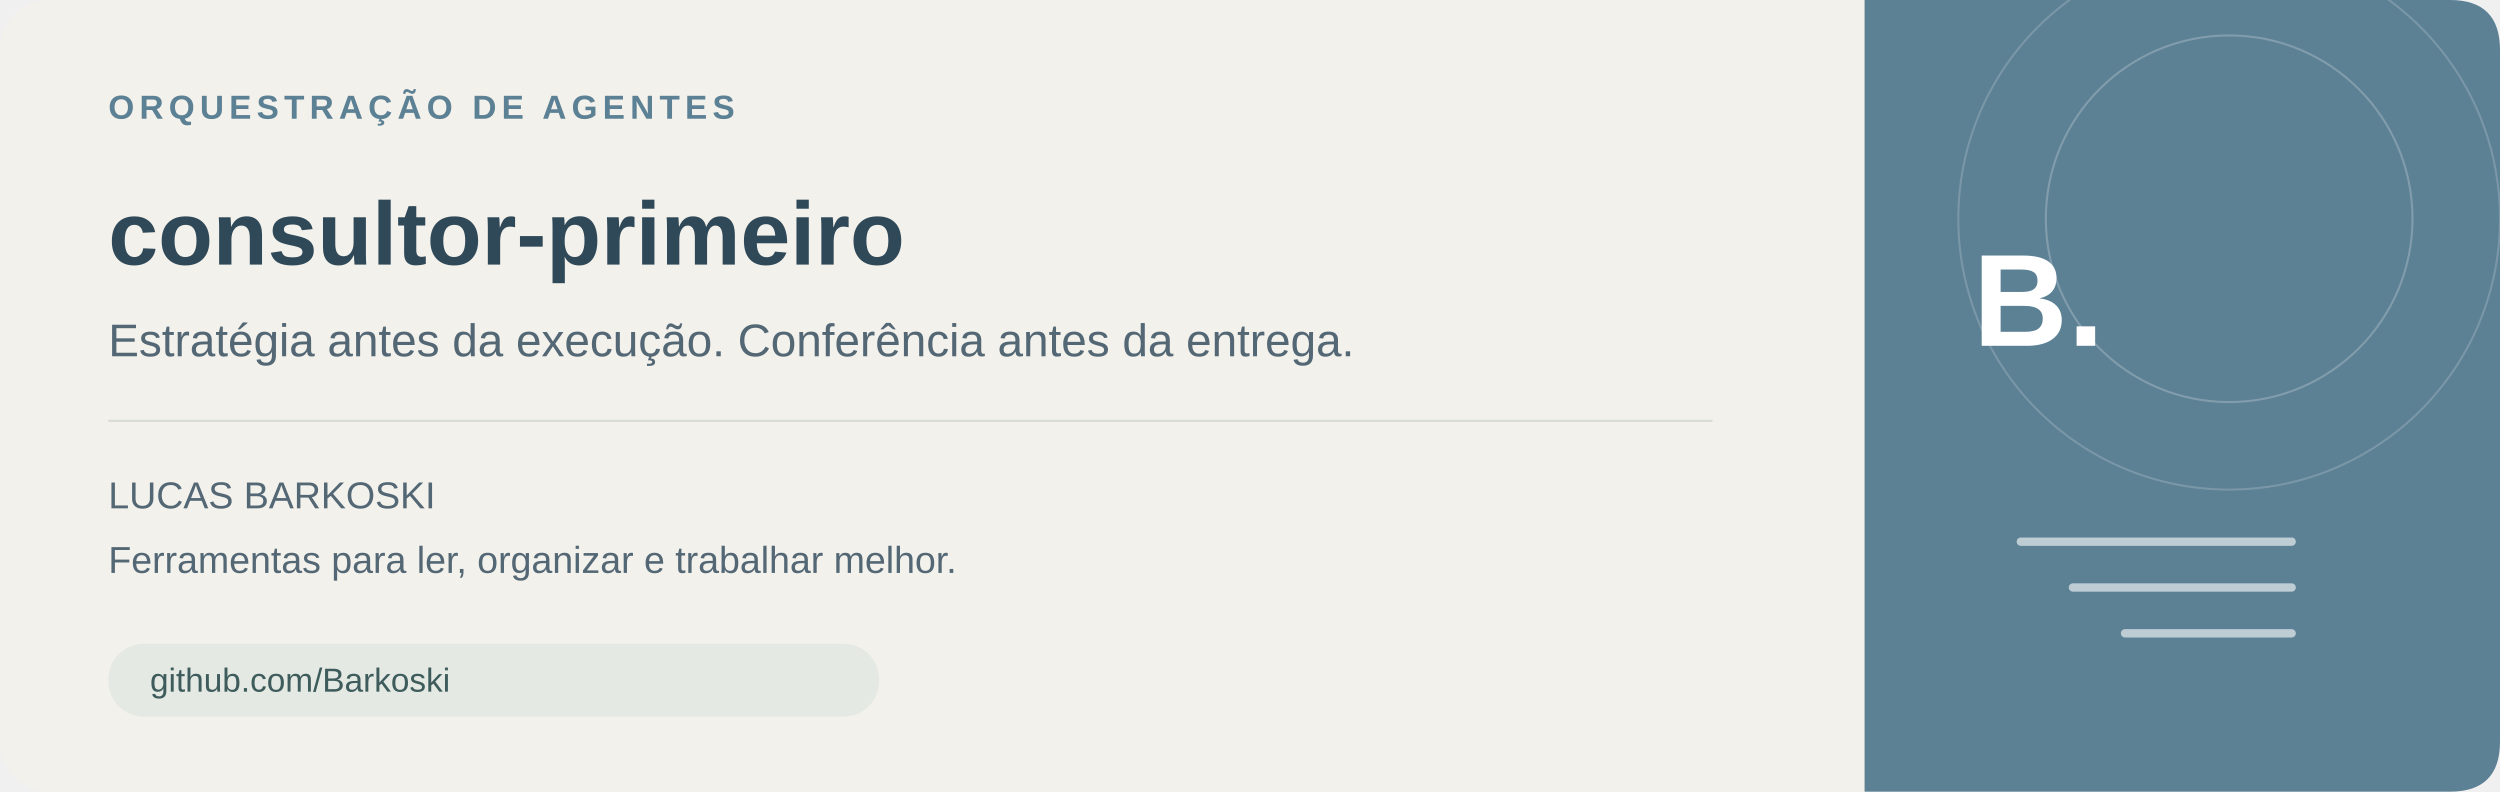
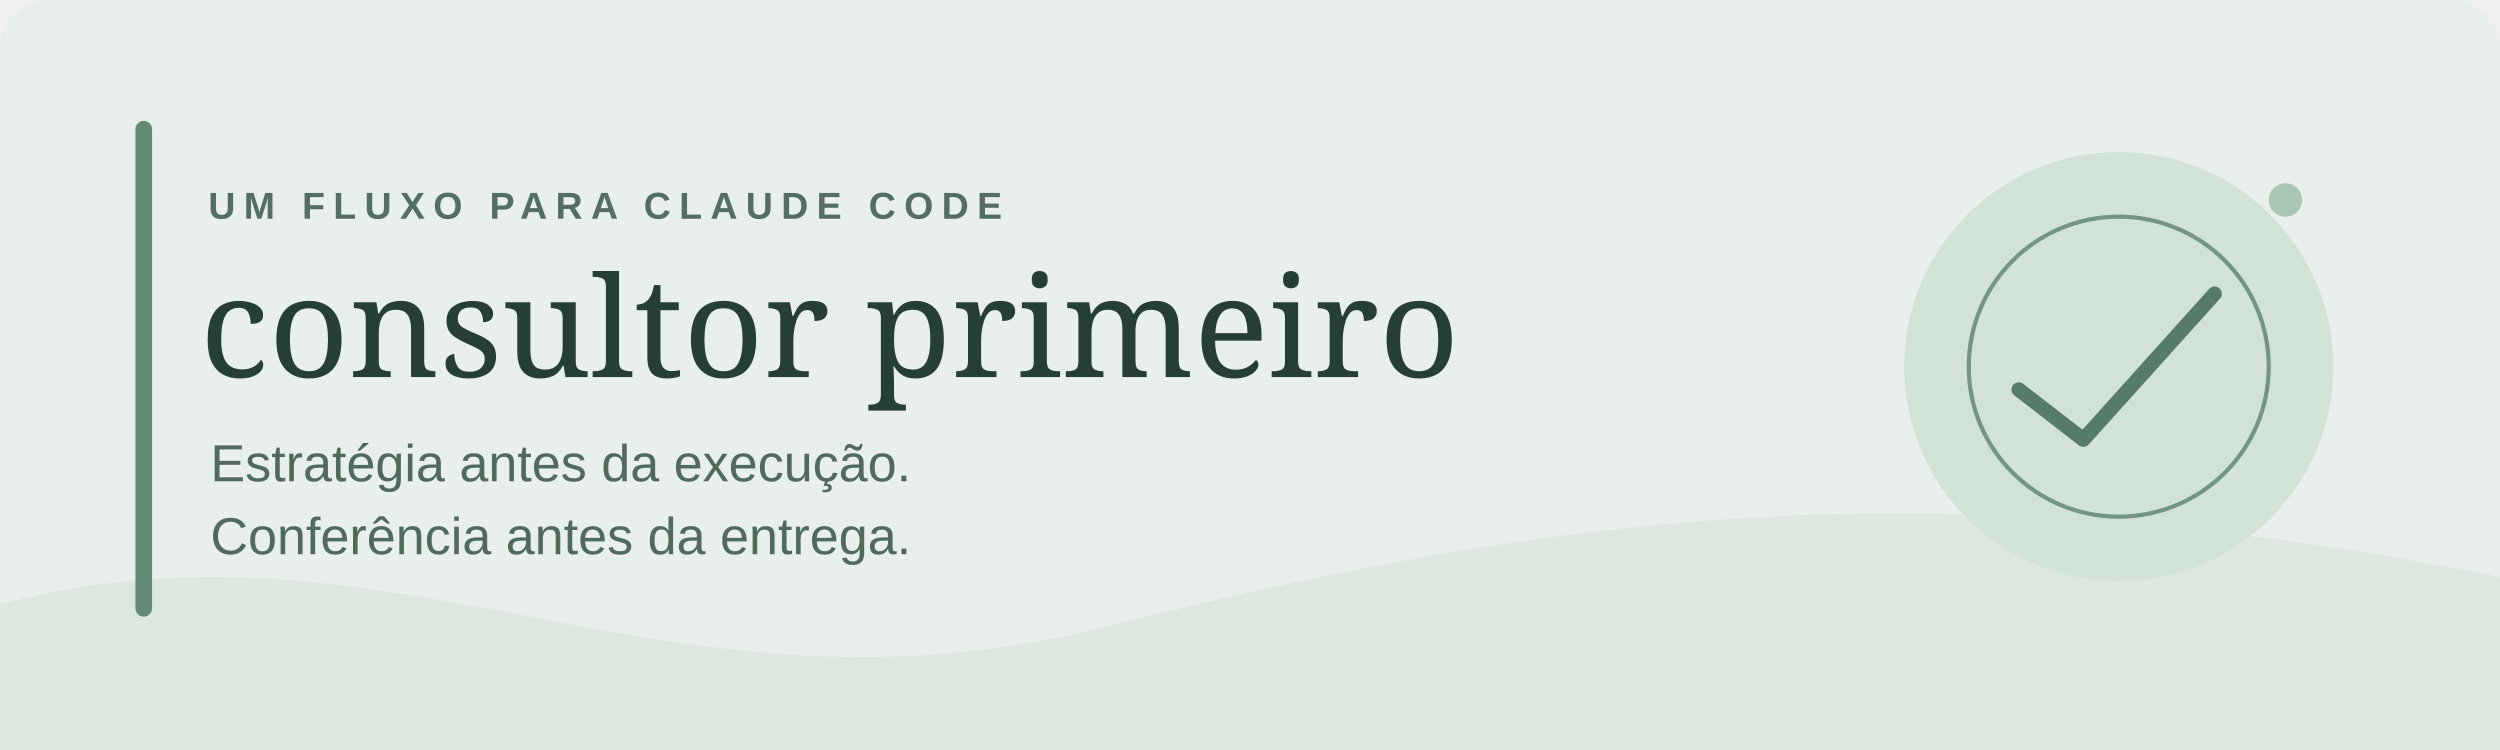
- <svg xmlns="http://www.w3.org/2000/svg" width="1200" height="380" viewBox="0 0 1200 380" role="img" aria-label="consultor-primeiro: Estratégia antes da execução. Conferência antes da entrega.">
-   <rect width="1200" height="380" rx="24" fill="#f3f1eb" />
-   <path d="M895 0H1176Q1200 0 1200 24V356Q1200 380 1176 380H895Z" fill="#5c8094" />
-   <circle cx="1070" cy="105" r="130" fill="none" stroke="#fff" stroke-opacity=".18" />
-   <circle cx="1070" cy="105" r="88" fill="none" stroke="#fff" stroke-opacity=".23" />
-   <path d="M970 260h130m-105 22h105m-80 22h80" stroke="#fff" stroke-opacity=".6" stroke-width="4" stroke-linecap="round" />
-   <g font-family="Segoe UI,Arial,sans-serif">
-     <text x="52" y="57" font-size="16" letter-spacing="2.5" font-weight="600" fill="#5c8094">ORQUESTRAÇÃO DE AGENTES</text>
-     <text x="52" y="127" font-size="43" font-weight="700" fill="#304959">consultor-primeiro</text>
-     <text x="52" y="171" font-size="22" fill="#536775">Estratégia antes da execução. Conferência antes da entrega.</text>
-     <path d="M52 202h770" stroke="#d6dbd5" />
-     <text x="52" y="244" font-size="18" fill="#536775">LUCAS BARKOSKI</text>
-     <text x="52" y="275" font-size="18" fill="#536775">Ferramentas para ler, organizar e trabalhar melhor.</text>
-     <rect x="52" y="309" width="370" height="35" rx="17" fill="#e4e9e3" />
-     <text x="72" y="332" font-size="16" fill="#3e5c5c">github.com/Barkoski</text>
-     <text x="947" y="166" font-size="63" font-weight="600" fill="#fff">B.</text>
-   </g>
+ <svg xmlns="http://www.w3.org/2000/svg" width="1200" height="360" viewBox="0 0 1200 360" role="img" aria-labelledby="title desc">
+   <rect width="1200" height="360" rx="24" fill="#e9efeb" />
+   <path d="M0 290C190 240 320 354 530 301S927 222 1200 277V360H0Z" fill="#dce7df" />
+   <rect x="65" y="58" width="8" height="238" rx="4" fill="#638a79" />
+   <text x="100" y="105" font-family="Arial, sans-serif" font-size="18" font-weight="bold" letter-spacing="4" fill="#536f63">UM FLUXO PARA CLAUDE CODE</text>
+   <text x="96" y="181" font-family="Georgia, serif" font-size="67" fill="#263f36">consultor primeiro</text>
+   <text x="101" y="231" font-family="Arial, sans-serif" font-size="25" fill="#506a5e">Estratégia antes da execução.</text>
+   <text x="101" y="266" font-family="Arial, sans-serif" font-size="25" fill="#506a5e">Conferência antes da entrega.</text>
+   <circle cx="1017" cy="176" r="103" fill="#d2e2d8" />
+   <circle cx="1017" cy="176" r="72" fill="none" stroke="#729584" stroke-width="2" />
+   <path d="M969 187l31 24 63-70" fill="none" stroke="#567b69" stroke-width="7" stroke-linecap="round" stroke-linejoin="round" />
+   <circle cx="1097" cy="96" r="8" fill="#a9c5b4" />
</svg>
